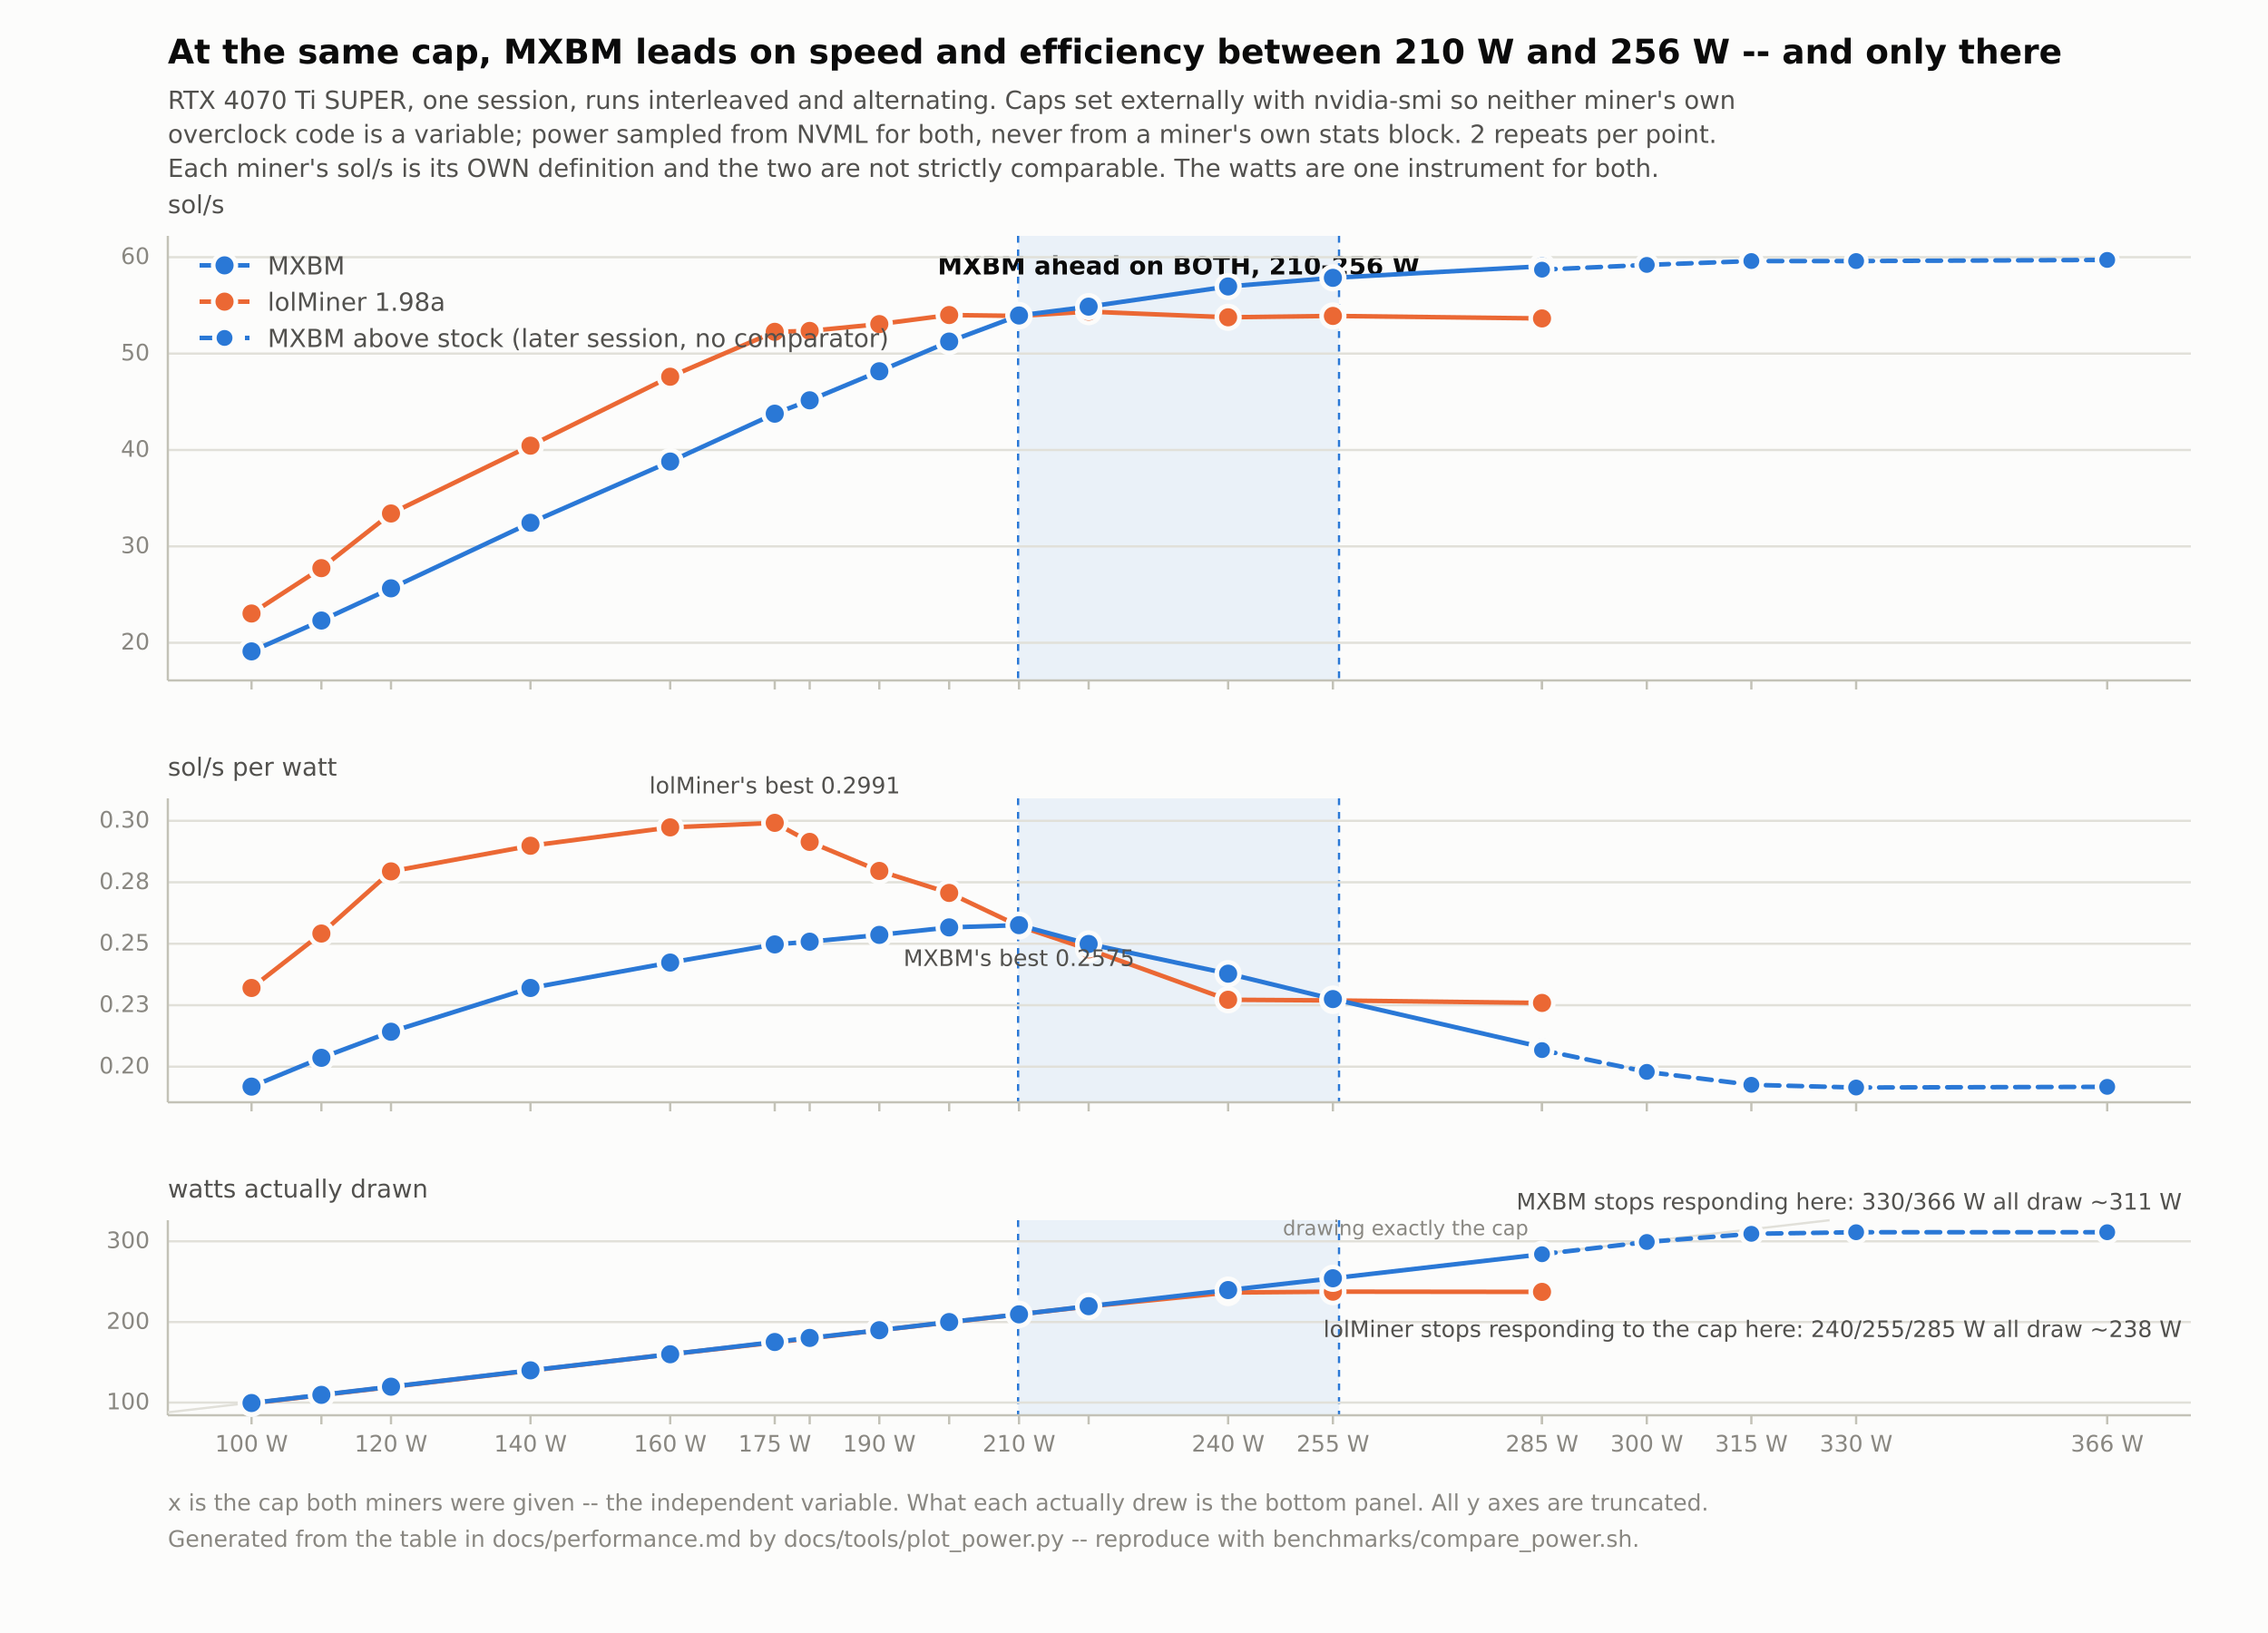
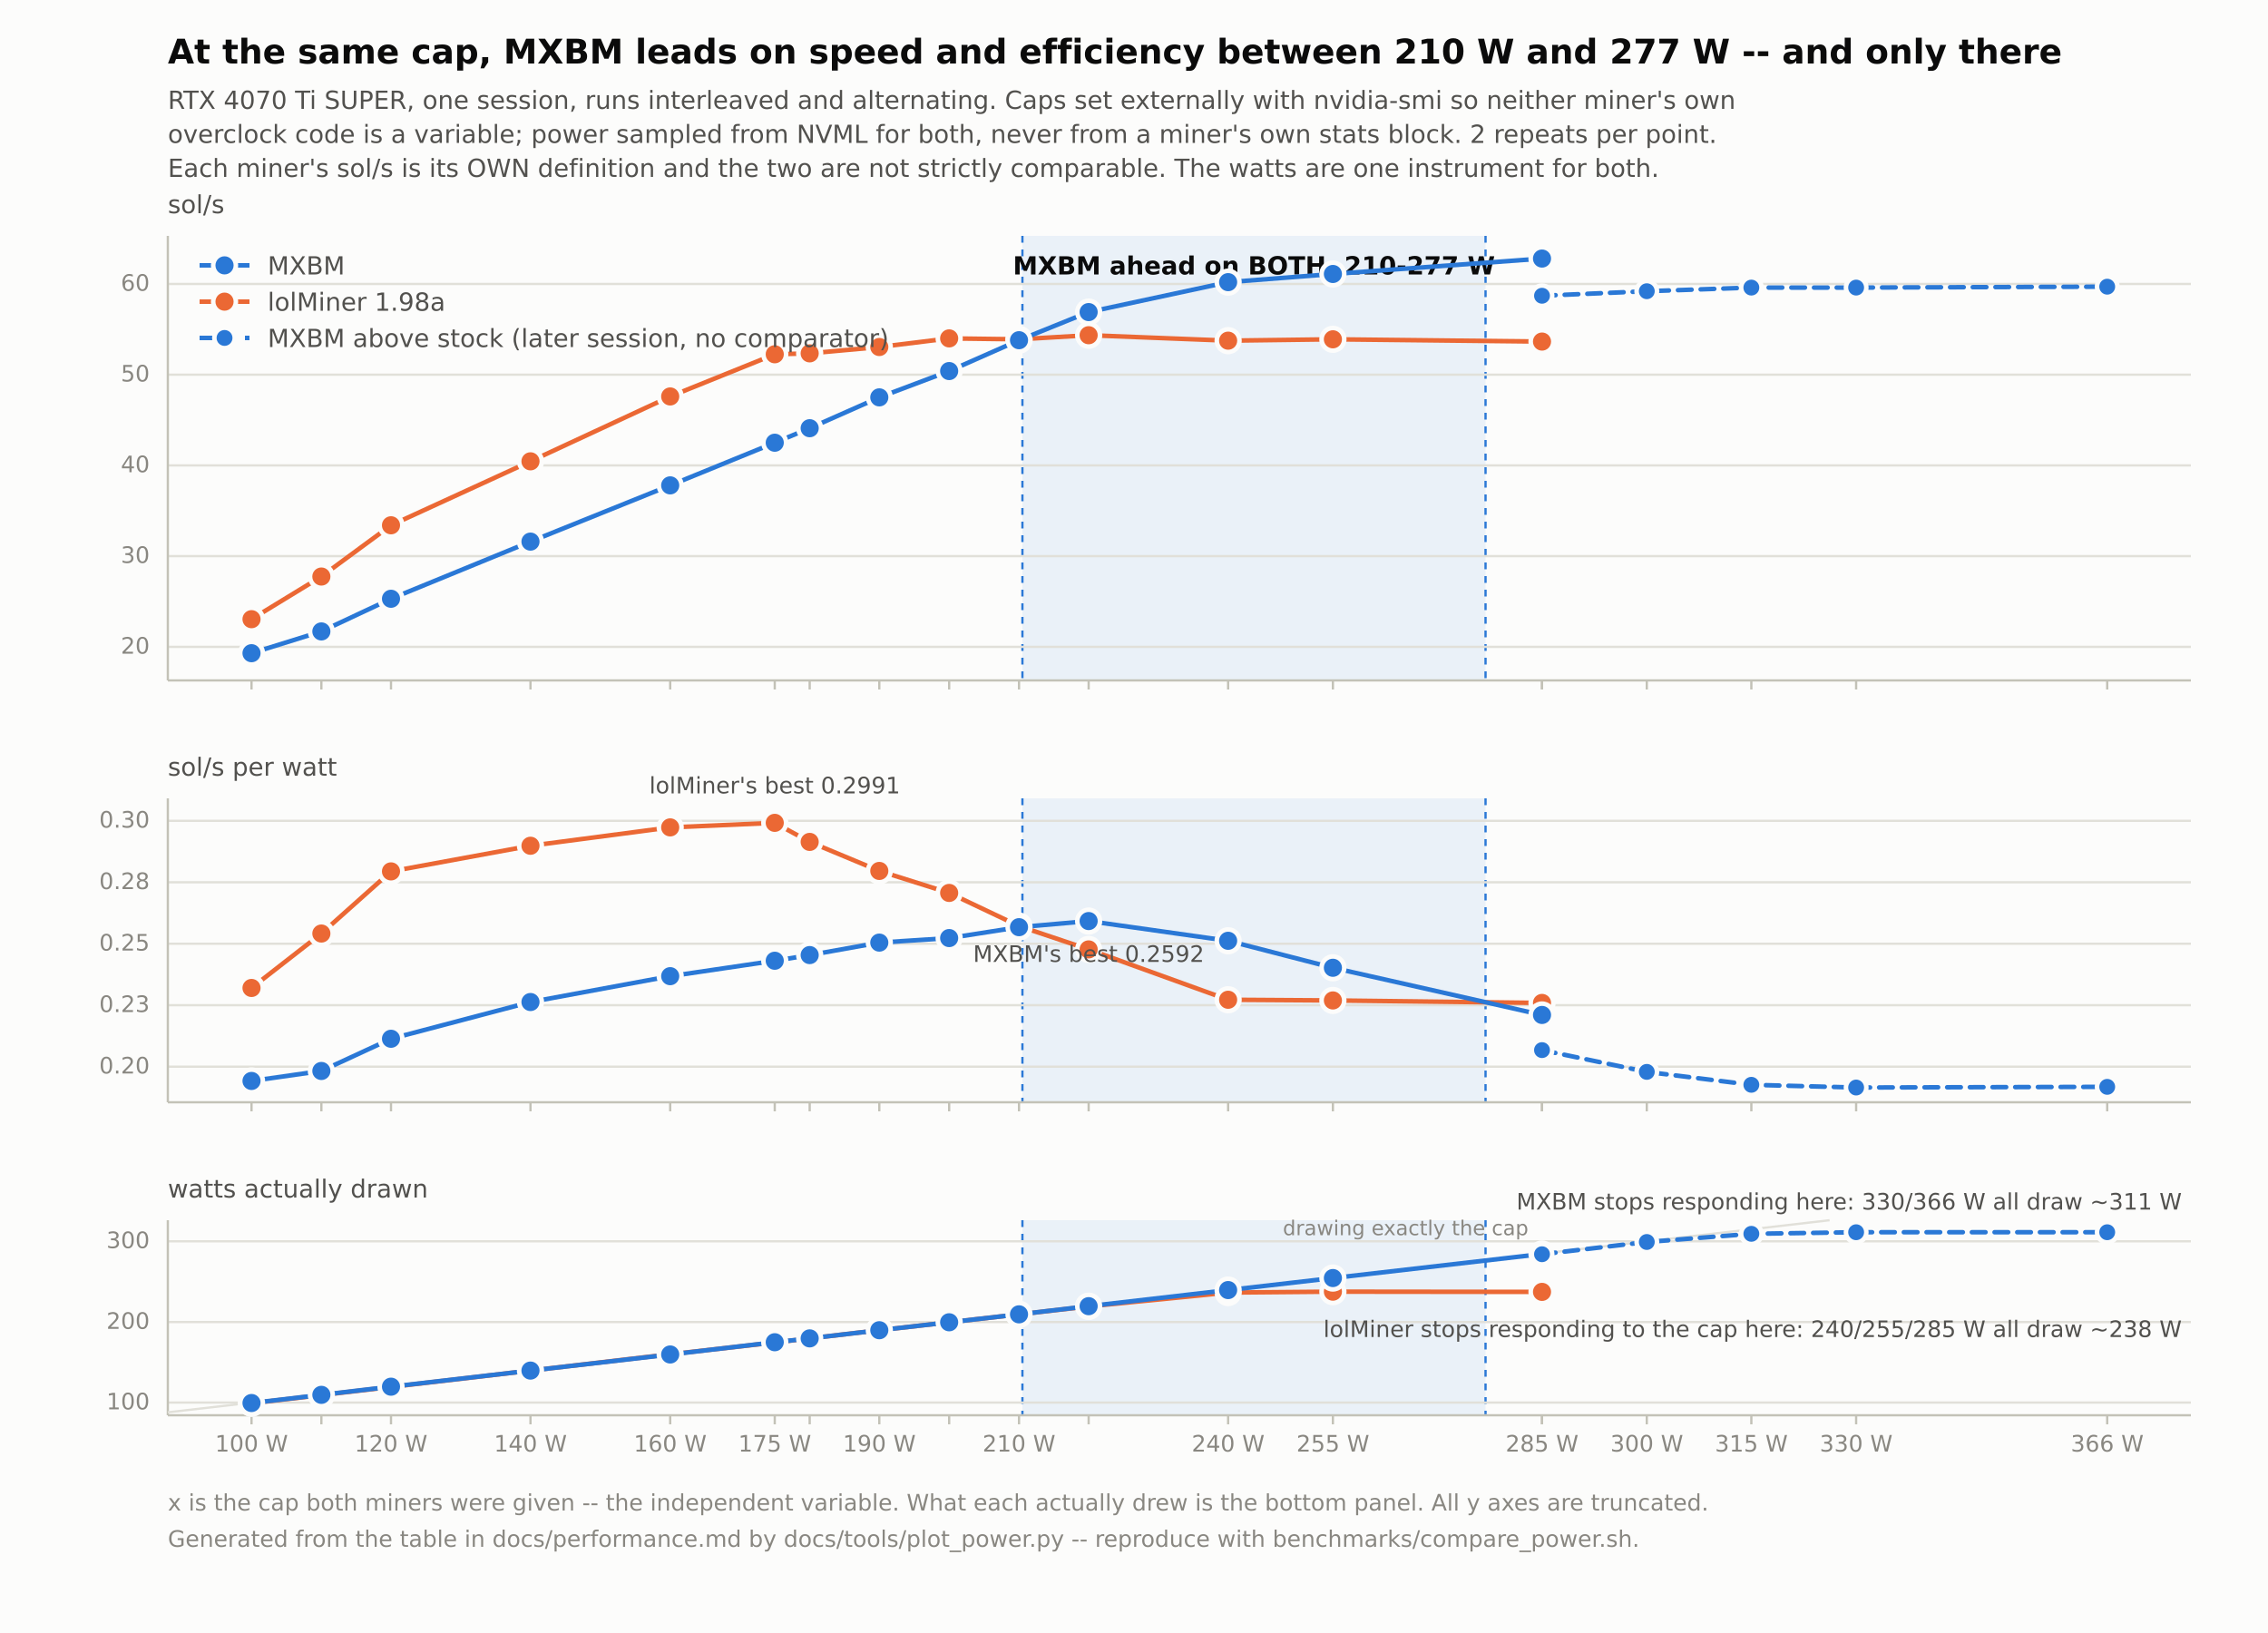
<svg xmlns="http://www.w3.org/2000/svg" width="1000" height="720" viewBox="0 0 1000 720" font-family="DejaVu Sans, Helvetica, Arial, sans-serif">
  <rect width="1000" height="720" fill="#fcfcfb" />
-   <text x="74" y="28" font-size="15" font-weight="bold" fill="#0b0b0b">At the same cap, MXBM leads on speed and efficiency between 210 W and 256 W -- and only there</text>
+   <text x="74" y="28" font-size="15" font-weight="bold" fill="#0b0b0b">At the same cap, MXBM leads on speed and efficiency between 210 W and 277 W -- and only there</text>
  <text x="74" y="48" font-size="11" fill="#52514e">RTX 4070 Ti SUPER, one session, runs interleaved and alternating. Caps set externally with nvidia-smi so neither miner's own</text>
  <text x="74" y="63" font-size="11" fill="#52514e">overclock code is a variable; power sampled from NVML for both, never from a miner's own stats block. 2 repeats per point.</text>
  <text x="74" y="78" font-size="11" fill="#52514e">Each miner's sol/s is its OWN definition and the two are not strictly comparable. The watts are one instrument for both.</text>
-   <rect x="448.9" y="104" width="141.5" height="196" fill="#2a78d6" fill-opacity="0.085" />
-   <rect x="448.9" y="352" width="141.5" height="134" fill="#2a78d6" fill-opacity="0.085" />
-   <rect x="448.9" y="538" width="141.5" height="86" fill="#2a78d6" fill-opacity="0.085" />
-   <line x1="448.9" y1="104" x2="448.9" y2="300" stroke="#2a78d6" stroke-width="1" stroke-dasharray="3 3" />
-   <line x1="448.9" y1="352" x2="448.9" y2="486" stroke="#2a78d6" stroke-width="1" stroke-dasharray="3 3" />
-   <line x1="448.9" y1="538" x2="448.9" y2="624" stroke="#2a78d6" stroke-width="1" stroke-dasharray="3 3" />
-   <line x1="590.4" y1="104" x2="590.4" y2="300" stroke="#2a78d6" stroke-width="1" stroke-dasharray="3 3" />
-   <line x1="590.4" y1="352" x2="590.4" y2="486" stroke="#2a78d6" stroke-width="1" stroke-dasharray="3 3" />
-   <line x1="590.4" y1="538" x2="590.4" y2="624" stroke="#2a78d6" stroke-width="1" stroke-dasharray="3 3" />
-   <text x="519.7" y="121" font-size="11" font-weight="bold" fill="#0b0b0b" text-anchor="middle">MXBM ahead on BOTH, 210-256 W</text>
-   <line x1="74" y1="283.4" x2="966" y2="283.4" stroke="#e1e0d9" stroke-width="1" />
-   <text x="66" y="286.4" font-size="10" fill="#898781" text-anchor="end">20</text>
-   <line x1="74" y1="240.9" x2="966" y2="240.9" stroke="#e1e0d9" stroke-width="1" />
-   <text x="66" y="243.9" font-size="10" fill="#898781" text-anchor="end">30</text>
-   <line x1="74" y1="198.4" x2="966" y2="198.4" stroke="#e1e0d9" stroke-width="1" />
-   <text x="66" y="201.4" font-size="10" fill="#898781" text-anchor="end">40</text>
-   <line x1="74" y1="155.9" x2="966" y2="155.9" stroke="#e1e0d9" stroke-width="1" />
-   <text x="66" y="158.9" font-size="10" fill="#898781" text-anchor="end">50</text>
-   <line x1="74" y1="113.4" x2="966" y2="113.4" stroke="#e1e0d9" stroke-width="1" />
-   <text x="66" y="116.4" font-size="10" fill="#898781" text-anchor="end">60</text>
+   <rect x="450.8" y="104" width="204.2" height="196" fill="#2a78d6" fill-opacity="0.085" />
+   <rect x="450.8" y="352" width="204.2" height="134" fill="#2a78d6" fill-opacity="0.085" />
+   <rect x="450.8" y="538" width="204.2" height="86" fill="#2a78d6" fill-opacity="0.085" />
+   <line x1="450.8" y1="104" x2="450.8" y2="300" stroke="#2a78d6" stroke-width="1" stroke-dasharray="3 3" />
+   <line x1="450.8" y1="352" x2="450.8" y2="486" stroke="#2a78d6" stroke-width="1" stroke-dasharray="3 3" />
+   <line x1="450.8" y1="538" x2="450.8" y2="624" stroke="#2a78d6" stroke-width="1" stroke-dasharray="3 3" />
+   <line x1="655.0" y1="104" x2="655.0" y2="300" stroke="#2a78d6" stroke-width="1" stroke-dasharray="3 3" />
+   <line x1="655.0" y1="352" x2="655.0" y2="486" stroke="#2a78d6" stroke-width="1" stroke-dasharray="3 3" />
+   <line x1="655.0" y1="538" x2="655.0" y2="624" stroke="#2a78d6" stroke-width="1" stroke-dasharray="3 3" />
+   <text x="552.9" y="121" font-size="11" font-weight="bold" fill="#0b0b0b" text-anchor="middle">MXBM ahead on BOTH, 210-277 W</text>
+   <line x1="74" y1="285.2" x2="966" y2="285.2" stroke="#e1e0d9" stroke-width="1" />
+   <text x="66" y="288.2" font-size="10" fill="#898781" text-anchor="end">20</text>
+   <line x1="74" y1="245.2" x2="966" y2="245.2" stroke="#e1e0d9" stroke-width="1" />
+   <text x="66" y="248.2" font-size="10" fill="#898781" text-anchor="end">30</text>
+   <line x1="74" y1="205.2" x2="966" y2="205.2" stroke="#e1e0d9" stroke-width="1" />
+   <text x="66" y="208.2" font-size="10" fill="#898781" text-anchor="end">40</text>
+   <line x1="74" y1="165.2" x2="966" y2="165.2" stroke="#e1e0d9" stroke-width="1" />
+   <text x="66" y="168.2" font-size="10" fill="#898781" text-anchor="end">50</text>
+   <line x1="74" y1="125.2" x2="966" y2="125.2" stroke="#e1e0d9" stroke-width="1" />
+   <text x="66" y="128.2" font-size="10" fill="#898781" text-anchor="end">60</text>
  <line x1="74" y1="104" x2="74" y2="300" stroke="#c3c2b7" stroke-width="1" />
  <line x1="74" y1="300" x2="966" y2="300" stroke="#c3c2b7" stroke-width="1" />
  <line x1="110.9" y1="300" x2="110.9" y2="304" stroke="#c3c2b7" stroke-width="1" />
  <line x1="141.7" y1="300" x2="141.7" y2="304" stroke="#c3c2b7" stroke-width="1" />
  <line x1="172.4" y1="300" x2="172.4" y2="304" stroke="#c3c2b7" stroke-width="1" />
  <line x1="233.9" y1="300" x2="233.9" y2="304" stroke="#c3c2b7" stroke-width="1" />
  <line x1="295.5" y1="300" x2="295.5" y2="304" stroke="#c3c2b7" stroke-width="1" />
  <line x1="341.6" y1="300" x2="341.6" y2="304" stroke="#c3c2b7" stroke-width="1" />
  <line x1="357.0" y1="300" x2="357.0" y2="304" stroke="#c3c2b7" stroke-width="1" />
  <line x1="387.7" y1="300" x2="387.7" y2="304" stroke="#c3c2b7" stroke-width="1" />
  <line x1="418.5" y1="300" x2="418.5" y2="304" stroke="#c3c2b7" stroke-width="1" />
  <line x1="449.3" y1="300" x2="449.3" y2="304" stroke="#c3c2b7" stroke-width="1" />
  <line x1="480.0" y1="300" x2="480.0" y2="304" stroke="#c3c2b7" stroke-width="1" />
  <line x1="541.5" y1="300" x2="541.5" y2="304" stroke="#c3c2b7" stroke-width="1" />
  <line x1="587.7" y1="300" x2="587.7" y2="304" stroke="#c3c2b7" stroke-width="1" />
  <line x1="679.9" y1="300" x2="679.9" y2="304" stroke="#c3c2b7" stroke-width="1" />
  <line x1="679.9" y1="300" x2="679.9" y2="304" stroke="#c3c2b7" stroke-width="1" />
  <line x1="726.1" y1="300" x2="726.1" y2="304" stroke="#c3c2b7" stroke-width="1" />
  <line x1="772.2" y1="300" x2="772.2" y2="304" stroke="#c3c2b7" stroke-width="1" />
  <line x1="818.4" y1="300" x2="818.4" y2="304" stroke="#c3c2b7" stroke-width="1" />
  <line x1="929.1" y1="300" x2="929.1" y2="304" stroke="#c3c2b7" stroke-width="1" />
  <text x="74" y="94" font-size="11" fill="#52514e">sol/s</text>
-   <polyline points="110.9,270.5 141.7,250.5 172.4,226.4 233.9,196.5 295.5,166.1 341.6,146.3 357.0,145.9 387.7,142.9 418.5,138.9 449.3,139.3 480.0,137.4 541.5,139.9 587.7,139.3 679.9,140.4" fill="none" stroke="#eb6834" stroke-width="2" stroke-linejoin="round" stroke-linecap="round" />
-   <circle cx="110.9" cy="270.5" r="6" fill="#fcfcfb" />
-   <circle cx="110.9" cy="270.5" r="4" fill="#eb6834" />
-   <circle cx="141.7" cy="250.5" r="6" fill="#fcfcfb" />
-   <circle cx="141.7" cy="250.5" r="4" fill="#eb6834" />
-   <circle cx="172.4" cy="226.4" r="6" fill="#fcfcfb" />
-   <circle cx="172.4" cy="226.4" r="4" fill="#eb6834" />
-   <circle cx="233.9" cy="196.5" r="6" fill="#fcfcfb" />
-   <circle cx="233.9" cy="196.5" r="4" fill="#eb6834" />
-   <circle cx="295.5" cy="166.1" r="6" fill="#fcfcfb" />
-   <circle cx="295.5" cy="166.1" r="4" fill="#eb6834" />
-   <circle cx="341.6" cy="146.3" r="6" fill="#fcfcfb" />
-   <circle cx="341.6" cy="146.3" r="4" fill="#eb6834" />
-   <circle cx="357.0" cy="145.9" r="6" fill="#fcfcfb" />
-   <circle cx="357.0" cy="145.9" r="4" fill="#eb6834" />
-   <circle cx="387.7" cy="142.9" r="6" fill="#fcfcfb" />
-   <circle cx="387.7" cy="142.9" r="4" fill="#eb6834" />
-   <circle cx="418.5" cy="138.9" r="6" fill="#fcfcfb" />
-   <circle cx="418.5" cy="138.9" r="4" fill="#eb6834" />
-   <circle cx="449.3" cy="139.3" r="6" fill="#fcfcfb" />
-   <circle cx="449.3" cy="139.3" r="4" fill="#eb6834" />
-   <circle cx="480.0" cy="137.4" r="6" fill="#fcfcfb" />
-   <circle cx="480.0" cy="137.4" r="4" fill="#eb6834" />
-   <circle cx="541.5" cy="139.9" r="6" fill="#fcfcfb" />
-   <circle cx="541.5" cy="139.9" r="4" fill="#eb6834" />
-   <circle cx="587.7" cy="139.3" r="6" fill="#fcfcfb" />
-   <circle cx="587.7" cy="139.3" r="4" fill="#eb6834" />
-   <circle cx="679.9" cy="140.4" r="6" fill="#fcfcfb" />
-   <circle cx="679.9" cy="140.4" r="4" fill="#eb6834" />
-   <polyline points="110.9,287.2 141.7,273.6 172.4,259.4 233.9,230.5 295.5,203.5 341.6,182.4 357.0,176.5 387.7,163.7 418.5,150.6 449.3,139.1 480.0,135.2 541.5,126.3 587.7,122.5 679.9,117.4" fill="none" stroke="#2a78d6" stroke-width="2" stroke-linejoin="round" stroke-linecap="round" />
-   <circle cx="110.9" cy="287.2" r="6" fill="#fcfcfb" />
-   <circle cx="110.9" cy="287.2" r="4" fill="#2a78d6" />
-   <circle cx="141.7" cy="273.6" r="6" fill="#fcfcfb" />
-   <circle cx="141.7" cy="273.6" r="4" fill="#2a78d6" />
-   <circle cx="172.4" cy="259.4" r="6" fill="#fcfcfb" />
-   <circle cx="172.4" cy="259.4" r="4" fill="#2a78d6" />
-   <circle cx="233.9" cy="230.5" r="6" fill="#fcfcfb" />
-   <circle cx="233.9" cy="230.5" r="4" fill="#2a78d6" />
-   <circle cx="295.5" cy="203.5" r="6" fill="#fcfcfb" />
-   <circle cx="295.5" cy="203.5" r="4" fill="#2a78d6" />
-   <circle cx="341.6" cy="182.4" r="6" fill="#fcfcfb" />
-   <circle cx="341.6" cy="182.4" r="4" fill="#2a78d6" />
-   <circle cx="357.0" cy="176.5" r="6" fill="#fcfcfb" />
-   <circle cx="357.0" cy="176.5" r="4" fill="#2a78d6" />
-   <circle cx="387.7" cy="163.7" r="6" fill="#fcfcfb" />
-   <circle cx="387.7" cy="163.7" r="4" fill="#2a78d6" />
-   <circle cx="418.5" cy="150.6" r="6" fill="#fcfcfb" />
-   <circle cx="418.5" cy="150.6" r="4" fill="#2a78d6" />
-   <circle cx="449.3" cy="139.1" r="6" fill="#fcfcfb" />
-   <circle cx="449.3" cy="139.1" r="4" fill="#2a78d6" />
-   <circle cx="480.0" cy="135.2" r="6" fill="#fcfcfb" />
-   <circle cx="480.0" cy="135.2" r="4" fill="#2a78d6" />
-   <circle cx="541.5" cy="126.3" r="6" fill="#fcfcfb" />
-   <circle cx="541.5" cy="126.3" r="4" fill="#2a78d6" />
-   <circle cx="587.7" cy="122.5" r="6" fill="#fcfcfb" />
-   <circle cx="587.7" cy="122.5" r="4" fill="#2a78d6" />
-   <circle cx="679.9" cy="117.4" r="6" fill="#fcfcfb" />
-   <circle cx="679.9" cy="117.4" r="4" fill="#2a78d6" />
-   <polyline points="679.9,118.9 726.1,116.8 772.2,115.1 818.4,115.1 929.1,114.6" fill="none" stroke="#2a78d6" stroke-width="2" stroke-linejoin="round" stroke-linecap="round" stroke-dasharray="6 4" />
-   <circle cx="679.9" cy="118.9" r="5.5" fill="#fcfcfb" />
-   <circle cx="679.9" cy="118.9" r="3.5" fill="#2a78d6" />
-   <circle cx="726.1" cy="116.8" r="5.5" fill="#fcfcfb" />
-   <circle cx="726.1" cy="116.8" r="3.5" fill="#2a78d6" />
-   <circle cx="772.2" cy="115.1" r="5.5" fill="#fcfcfb" />
-   <circle cx="772.2" cy="115.1" r="3.5" fill="#2a78d6" />
-   <circle cx="818.4" cy="115.1" r="5.5" fill="#fcfcfb" />
-   <circle cx="818.4" cy="115.1" r="3.5" fill="#2a78d6" />
-   <circle cx="929.1" cy="114.6" r="5.5" fill="#fcfcfb" />
-   <circle cx="929.1" cy="114.6" r="3.5" fill="#2a78d6" />
+   <polyline points="110.9,273 141.7,254.2 172.4,231.6 233.9,203.4 295.5,174.8 341.6,156.2 357.0,155.8 387.7,153 418.5,149.2 449.3,149.6 480.0,147.8 541.5,150.2 587.7,149.6 679.9,150.6" fill="none" stroke="#eb6834" stroke-width="2" stroke-linejoin="round" stroke-linecap="round" />
+   <circle cx="110.9" cy="273" r="6" fill="#fcfcfb" />
+   <circle cx="110.9" cy="273" r="4" fill="#eb6834" />
+   <circle cx="141.7" cy="254.2" r="6" fill="#fcfcfb" />
+   <circle cx="141.7" cy="254.2" r="4" fill="#eb6834" />
+   <circle cx="172.4" cy="231.6" r="6" fill="#fcfcfb" />
+   <circle cx="172.4" cy="231.6" r="4" fill="#eb6834" />
+   <circle cx="233.9" cy="203.4" r="6" fill="#fcfcfb" />
+   <circle cx="233.9" cy="203.4" r="4" fill="#eb6834" />
+   <circle cx="295.5" cy="174.8" r="6" fill="#fcfcfb" />
+   <circle cx="295.5" cy="174.8" r="4" fill="#eb6834" />
+   <circle cx="341.6" cy="156.2" r="6" fill="#fcfcfb" />
+   <circle cx="341.6" cy="156.2" r="4" fill="#eb6834" />
+   <circle cx="357.0" cy="155.8" r="6" fill="#fcfcfb" />
+   <circle cx="357.0" cy="155.8" r="4" fill="#eb6834" />
+   <circle cx="387.7" cy="153" r="6" fill="#fcfcfb" />
+   <circle cx="387.7" cy="153" r="4" fill="#eb6834" />
+   <circle cx="418.5" cy="149.2" r="6" fill="#fcfcfb" />
+   <circle cx="418.5" cy="149.2" r="4" fill="#eb6834" />
+   <circle cx="449.3" cy="149.6" r="6" fill="#fcfcfb" />
+   <circle cx="449.3" cy="149.6" r="4" fill="#eb6834" />
+   <circle cx="480.0" cy="147.8" r="6" fill="#fcfcfb" />
+   <circle cx="480.0" cy="147.8" r="4" fill="#eb6834" />
+   <circle cx="541.5" cy="150.2" r="6" fill="#fcfcfb" />
+   <circle cx="541.5" cy="150.2" r="4" fill="#eb6834" />
+   <circle cx="587.7" cy="149.6" r="6" fill="#fcfcfb" />
+   <circle cx="587.7" cy="149.6" r="4" fill="#eb6834" />
+   <circle cx="679.9" cy="150.6" r="6" fill="#fcfcfb" />
+   <circle cx="679.9" cy="150.6" r="4" fill="#eb6834" />
+   <polyline points="110.9,288 141.7,278.4 172.4,264 233.9,238.8 295.5,214 341.6,195.2 357.0,188.8 387.7,175.2 418.5,163.6 449.3,150 480.0,137.6 541.5,124.4 587.7,120.8 679.9,114" fill="none" stroke="#2a78d6" stroke-width="2" stroke-linejoin="round" stroke-linecap="round" />
+   <circle cx="110.9" cy="288" r="6" fill="#fcfcfb" />
+   <circle cx="110.9" cy="288" r="4" fill="#2a78d6" />
+   <circle cx="141.7" cy="278.4" r="6" fill="#fcfcfb" />
+   <circle cx="141.7" cy="278.4" r="4" fill="#2a78d6" />
+   <circle cx="172.4" cy="264" r="6" fill="#fcfcfb" />
+   <circle cx="172.4" cy="264" r="4" fill="#2a78d6" />
+   <circle cx="233.9" cy="238.8" r="6" fill="#fcfcfb" />
+   <circle cx="233.9" cy="238.8" r="4" fill="#2a78d6" />
+   <circle cx="295.5" cy="214" r="6" fill="#fcfcfb" />
+   <circle cx="295.5" cy="214" r="4" fill="#2a78d6" />
+   <circle cx="341.6" cy="195.2" r="6" fill="#fcfcfb" />
+   <circle cx="341.6" cy="195.2" r="4" fill="#2a78d6" />
+   <circle cx="357.0" cy="188.8" r="6" fill="#fcfcfb" />
+   <circle cx="357.0" cy="188.8" r="4" fill="#2a78d6" />
+   <circle cx="387.7" cy="175.2" r="6" fill="#fcfcfb" />
+   <circle cx="387.7" cy="175.2" r="4" fill="#2a78d6" />
+   <circle cx="418.5" cy="163.6" r="6" fill="#fcfcfb" />
+   <circle cx="418.5" cy="163.6" r="4" fill="#2a78d6" />
+   <circle cx="449.3" cy="150" r="6" fill="#fcfcfb" />
+   <circle cx="449.3" cy="150" r="4" fill="#2a78d6" />
+   <circle cx="480.0" cy="137.6" r="6" fill="#fcfcfb" />
+   <circle cx="480.0" cy="137.6" r="4" fill="#2a78d6" />
+   <circle cx="541.5" cy="124.4" r="6" fill="#fcfcfb" />
+   <circle cx="541.5" cy="124.4" r="4" fill="#2a78d6" />
+   <circle cx="587.7" cy="120.8" r="6" fill="#fcfcfb" />
+   <circle cx="587.7" cy="120.8" r="4" fill="#2a78d6" />
+   <circle cx="679.9" cy="114" r="6" fill="#fcfcfb" />
+   <circle cx="679.9" cy="114" r="4" fill="#2a78d6" />
+   <polyline points="679.9,130.4 726.1,128.4 772.2,126.8 818.4,126.8 929.1,126.4" fill="none" stroke="#2a78d6" stroke-width="2" stroke-linejoin="round" stroke-linecap="round" stroke-dasharray="6 4" />
+   <circle cx="679.9" cy="130.4" r="5.5" fill="#fcfcfb" />
+   <circle cx="679.9" cy="130.4" r="3.5" fill="#2a78d6" />
+   <circle cx="726.1" cy="128.4" r="5.5" fill="#fcfcfb" />
+   <circle cx="726.1" cy="128.4" r="3.5" fill="#2a78d6" />
+   <circle cx="772.2" cy="126.8" r="5.5" fill="#fcfcfb" />
+   <circle cx="772.2" cy="126.8" r="3.5" fill="#2a78d6" />
+   <circle cx="818.4" cy="126.8" r="5.5" fill="#fcfcfb" />
+   <circle cx="818.4" cy="126.8" r="3.5" fill="#2a78d6" />
+   <circle cx="929.1" cy="126.4" r="5.5" fill="#fcfcfb" />
+   <circle cx="929.1" cy="126.4" r="3.5" fill="#2a78d6" />
  <line x1="74" y1="470.3" x2="966" y2="470.3" stroke="#e1e0d9" stroke-width="1" />
  <text x="66" y="473.3" font-size="10" fill="#898781" text-anchor="end">0.20</text>
  <line x1="74" y1="443.2" x2="966" y2="443.2" stroke="#e1e0d9" stroke-width="1" />
  <text x="66" y="446.2" font-size="10" fill="#898781" text-anchor="end">0.23</text>
  <line x1="74" y1="416.1" x2="966" y2="416.1" stroke="#e1e0d9" stroke-width="1" />
  <text x="66" y="419.1" font-size="10" fill="#898781" text-anchor="end">0.25</text>
  <line x1="74" y1="389.0" x2="966" y2="389.0" stroke="#e1e0d9" stroke-width="1" />
  <text x="66" y="392.0" font-size="10" fill="#898781" text-anchor="end">0.28</text>
  <line x1="74" y1="361.9" x2="966" y2="361.9" stroke="#e1e0d9" stroke-width="1" />
  <text x="66" y="364.9" font-size="10" fill="#898781" text-anchor="end">0.30</text>
  <line x1="74" y1="352" x2="74" y2="486" stroke="#c3c2b7" stroke-width="1" />
  <line x1="74" y1="486" x2="966" y2="486" stroke="#c3c2b7" stroke-width="1" />
  <line x1="110.9" y1="486" x2="110.9" y2="490" stroke="#c3c2b7" stroke-width="1" />
  <line x1="141.7" y1="486" x2="141.7" y2="490" stroke="#c3c2b7" stroke-width="1" />
  <line x1="172.4" y1="486" x2="172.4" y2="490" stroke="#c3c2b7" stroke-width="1" />
  <line x1="233.9" y1="486" x2="233.9" y2="490" stroke="#c3c2b7" stroke-width="1" />
  <line x1="295.5" y1="486" x2="295.5" y2="490" stroke="#c3c2b7" stroke-width="1" />
  <line x1="341.6" y1="486" x2="341.6" y2="490" stroke="#c3c2b7" stroke-width="1" />
  <line x1="357.0" y1="486" x2="357.0" y2="490" stroke="#c3c2b7" stroke-width="1" />
  <line x1="387.7" y1="486" x2="387.7" y2="490" stroke="#c3c2b7" stroke-width="1" />
  <line x1="418.5" y1="486" x2="418.5" y2="490" stroke="#c3c2b7" stroke-width="1" />
  <line x1="449.3" y1="486" x2="449.3" y2="490" stroke="#c3c2b7" stroke-width="1" />
  <line x1="480.0" y1="486" x2="480.0" y2="490" stroke="#c3c2b7" stroke-width="1" />
  <line x1="541.5" y1="486" x2="541.5" y2="490" stroke="#c3c2b7" stroke-width="1" />
  <line x1="587.7" y1="486" x2="587.7" y2="490" stroke="#c3c2b7" stroke-width="1" />
  <line x1="679.9" y1="486" x2="679.9" y2="490" stroke="#c3c2b7" stroke-width="1" />
  <line x1="679.9" y1="486" x2="679.9" y2="490" stroke="#c3c2b7" stroke-width="1" />
  <line x1="726.1" y1="486" x2="726.1" y2="490" stroke="#c3c2b7" stroke-width="1" />
  <line x1="772.2" y1="486" x2="772.2" y2="490" stroke="#c3c2b7" stroke-width="1" />
  <line x1="818.4" y1="486" x2="818.4" y2="490" stroke="#c3c2b7" stroke-width="1" />
  <line x1="929.1" y1="486" x2="929.1" y2="490" stroke="#c3c2b7" stroke-width="1" />
  <text x="74" y="342" font-size="11" fill="#52514e">sol/s per watt</text>
  <polyline points="110.9,435.6 141.7,411.6 172.4,384.2 233.9,372.9 295.5,364.8 341.6,362.8 357.0,371.2 387.7,384.0 418.5,393.7 449.3,408.3 480.0,418.6 541.5,440.8 587.7,441.1 679.9,442.2" fill="none" stroke="#eb6834" stroke-width="2" stroke-linejoin="round" stroke-linecap="round" />
  <circle cx="110.9" cy="435.6" r="6" fill="#fcfcfb" />
  <circle cx="110.9" cy="435.6" r="4" fill="#eb6834" />
  <circle cx="141.7" cy="411.6" r="6" fill="#fcfcfb" />
  <circle cx="141.7" cy="411.6" r="4" fill="#eb6834" />
  <circle cx="172.4" cy="384.2" r="6" fill="#fcfcfb" />
  <circle cx="172.4" cy="384.2" r="4" fill="#eb6834" />
  <circle cx="233.9" cy="372.9" r="6" fill="#fcfcfb" />
  <circle cx="233.9" cy="372.9" r="4" fill="#eb6834" />
  <circle cx="295.5" cy="364.8" r="6" fill="#fcfcfb" />
  <circle cx="295.5" cy="364.8" r="4" fill="#eb6834" />
  <circle cx="341.6" cy="362.8" r="6" fill="#fcfcfb" />
  <circle cx="341.6" cy="362.8" r="4" fill="#eb6834" />
  <circle cx="357.0" cy="371.2" r="6" fill="#fcfcfb" />
  <circle cx="357.0" cy="371.2" r="4" fill="#eb6834" />
  <circle cx="387.7" cy="384.0" r="6" fill="#fcfcfb" />
  <circle cx="387.7" cy="384.0" r="4" fill="#eb6834" />
  <circle cx="418.5" cy="393.7" r="6" fill="#fcfcfb" />
  <circle cx="418.5" cy="393.7" r="4" fill="#eb6834" />
  <circle cx="449.3" cy="408.3" r="6" fill="#fcfcfb" />
  <circle cx="449.3" cy="408.3" r="4" fill="#eb6834" />
  <circle cx="480.0" cy="418.6" r="6" fill="#fcfcfb" />
  <circle cx="480.0" cy="418.6" r="4" fill="#eb6834" />
  <circle cx="541.5" cy="440.8" r="6" fill="#fcfcfb" />
  <circle cx="541.5" cy="440.8" r="4" fill="#eb6834" />
  <circle cx="587.7" cy="441.1" r="6" fill="#fcfcfb" />
  <circle cx="587.7" cy="441.1" r="4" fill="#eb6834" />
  <circle cx="679.9" cy="442.2" r="6" fill="#fcfcfb" />
  <circle cx="679.9" cy="442.2" r="4" fill="#eb6834" />
-   <polyline points="110.9,479.1 141.7,466.4 172.4,454.9 233.9,435.6 295.5,424.4 341.6,416.4 357.0,415.2 387.7,412.2 418.5,408.9 449.3,407.9 480.0,416.2 541.5,429.3 587.7,440.5 679.9,461.7" fill="none" stroke="#2a78d6" stroke-width="2" stroke-linejoin="round" stroke-linecap="round" />
-   <circle cx="110.9" cy="479.1" r="6" fill="#fcfcfb" />
-   <circle cx="110.9" cy="479.1" r="4" fill="#2a78d6" />
-   <circle cx="141.7" cy="466.4" r="6" fill="#fcfcfb" />
-   <circle cx="141.7" cy="466.4" r="4" fill="#2a78d6" />
-   <circle cx="172.4" cy="454.9" r="6" fill="#fcfcfb" />
-   <circle cx="172.4" cy="454.9" r="4" fill="#2a78d6" />
-   <circle cx="233.9" cy="435.6" r="6" fill="#fcfcfb" />
-   <circle cx="233.9" cy="435.6" r="4" fill="#2a78d6" />
-   <circle cx="295.5" cy="424.4" r="6" fill="#fcfcfb" />
-   <circle cx="295.5" cy="424.4" r="4" fill="#2a78d6" />
-   <circle cx="341.6" cy="416.4" r="6" fill="#fcfcfb" />
-   <circle cx="341.6" cy="416.4" r="4" fill="#2a78d6" />
-   <circle cx="357.0" cy="415.2" r="6" fill="#fcfcfb" />
-   <circle cx="357.0" cy="415.2" r="4" fill="#2a78d6" />
-   <circle cx="387.7" cy="412.2" r="6" fill="#fcfcfb" />
-   <circle cx="387.7" cy="412.2" r="4" fill="#2a78d6" />
-   <circle cx="418.5" cy="408.9" r="6" fill="#fcfcfb" />
-   <circle cx="418.5" cy="408.9" r="4" fill="#2a78d6" />
-   <circle cx="449.3" cy="407.9" r="6" fill="#fcfcfb" />
-   <circle cx="449.3" cy="407.9" r="4" fill="#2a78d6" />
-   <circle cx="480.0" cy="416.2" r="6" fill="#fcfcfb" />
-   <circle cx="480.0" cy="416.2" r="4" fill="#2a78d6" />
-   <circle cx="541.5" cy="429.3" r="6" fill="#fcfcfb" />
-   <circle cx="541.5" cy="429.3" r="4" fill="#2a78d6" />
-   <circle cx="587.7" cy="440.5" r="6" fill="#fcfcfb" />
-   <circle cx="587.7" cy="440.5" r="4" fill="#2a78d6" />
-   <circle cx="679.9" cy="461.7" r="6" fill="#fcfcfb" />
-   <circle cx="679.9" cy="461.7" r="4" fill="#2a78d6" />
+   <polyline points="110.9,476.6 141.7,472.2 172.4,458.0 233.9,441.8 295.5,430.4 341.6,423.6 357.0,421.1 387.7,415.6 418.5,413.6 449.3,408.8 480.0,406.1 541.5,414.8 587.7,426.7 679.9,447.5" fill="none" stroke="#2a78d6" stroke-width="2" stroke-linejoin="round" stroke-linecap="round" />
+   <circle cx="110.9" cy="476.6" r="6" fill="#fcfcfb" />
+   <circle cx="110.9" cy="476.6" r="4" fill="#2a78d6" />
+   <circle cx="141.7" cy="472.2" r="6" fill="#fcfcfb" />
+   <circle cx="141.7" cy="472.2" r="4" fill="#2a78d6" />
+   <circle cx="172.4" cy="458.0" r="6" fill="#fcfcfb" />
+   <circle cx="172.4" cy="458.0" r="4" fill="#2a78d6" />
+   <circle cx="233.9" cy="441.8" r="6" fill="#fcfcfb" />
+   <circle cx="233.9" cy="441.8" r="4" fill="#2a78d6" />
+   <circle cx="295.5" cy="430.4" r="6" fill="#fcfcfb" />
+   <circle cx="295.5" cy="430.4" r="4" fill="#2a78d6" />
+   <circle cx="341.6" cy="423.6" r="6" fill="#fcfcfb" />
+   <circle cx="341.6" cy="423.6" r="4" fill="#2a78d6" />
+   <circle cx="357.0" cy="421.1" r="6" fill="#fcfcfb" />
+   <circle cx="357.0" cy="421.1" r="4" fill="#2a78d6" />
+   <circle cx="387.7" cy="415.6" r="6" fill="#fcfcfb" />
+   <circle cx="387.7" cy="415.6" r="4" fill="#2a78d6" />
+   <circle cx="418.5" cy="413.6" r="6" fill="#fcfcfb" />
+   <circle cx="418.5" cy="413.6" r="4" fill="#2a78d6" />
+   <circle cx="449.3" cy="408.8" r="6" fill="#fcfcfb" />
+   <circle cx="449.3" cy="408.8" r="4" fill="#2a78d6" />
+   <circle cx="480.0" cy="406.1" r="6" fill="#fcfcfb" />
+   <circle cx="480.0" cy="406.1" r="4" fill="#2a78d6" />
+   <circle cx="541.5" cy="414.8" r="6" fill="#fcfcfb" />
+   <circle cx="541.5" cy="414.8" r="4" fill="#2a78d6" />
+   <circle cx="587.7" cy="426.7" r="6" fill="#fcfcfb" />
+   <circle cx="587.7" cy="426.7" r="4" fill="#2a78d6" />
+   <circle cx="679.9" cy="447.5" r="6" fill="#fcfcfb" />
+   <circle cx="679.9" cy="447.5" r="4" fill="#2a78d6" />
  <polyline points="679.9,463.0 726.1,472.6 772.2,478.3 818.4,479.5 929.1,479.2" fill="none" stroke="#2a78d6" stroke-width="2" stroke-linejoin="round" stroke-linecap="round" stroke-dasharray="6 4" />
  <circle cx="679.9" cy="463.0" r="5.5" fill="#fcfcfb" />
  <circle cx="679.9" cy="463.0" r="3.5" fill="#2a78d6" />
  <circle cx="726.1" cy="472.6" r="5.5" fill="#fcfcfb" />
  <circle cx="726.1" cy="472.6" r="3.5" fill="#2a78d6" />
  <circle cx="772.2" cy="478.3" r="5.5" fill="#fcfcfb" />
  <circle cx="772.2" cy="478.3" r="3.5" fill="#2a78d6" />
  <circle cx="818.4" cy="479.5" r="5.5" fill="#fcfcfb" />
  <circle cx="818.4" cy="479.5" r="3.5" fill="#2a78d6" />
  <circle cx="929.1" cy="479.2" r="5.5" fill="#fcfcfb" />
  <circle cx="929.1" cy="479.2" r="3.5" fill="#2a78d6" />
  <line x1="74" y1="618.4" x2="966" y2="618.4" stroke="#e1e0d9" stroke-width="1" />
  <text x="66" y="621.4" font-size="10" fill="#898781" text-anchor="end">100</text>
  <line x1="74" y1="582.9" x2="966" y2="582.9" stroke="#e1e0d9" stroke-width="1" />
  <text x="66" y="585.9" font-size="10" fill="#898781" text-anchor="end">200</text>
  <line x1="74" y1="547.3" x2="966" y2="547.3" stroke="#e1e0d9" stroke-width="1" />
  <text x="66" y="550.3" font-size="10" fill="#898781" text-anchor="end">300</text>
  <line x1="74" y1="538" x2="74" y2="624" stroke="#c3c2b7" stroke-width="1" />
  <line x1="74" y1="624" x2="966" y2="624" stroke="#c3c2b7" stroke-width="1" />
  <line x1="110.9" y1="624" x2="110.9" y2="628" stroke="#c3c2b7" stroke-width="1" />
  <text x="110.9" y="640" font-size="10" fill="#898781" text-anchor="middle">100 W</text>
  <line x1="141.7" y1="624" x2="141.7" y2="628" stroke="#c3c2b7" stroke-width="1" />
  <line x1="172.4" y1="624" x2="172.4" y2="628" stroke="#c3c2b7" stroke-width="1" />
  <text x="172.4" y="640" font-size="10" fill="#898781" text-anchor="middle">120 W</text>
  <line x1="233.9" y1="624" x2="233.9" y2="628" stroke="#c3c2b7" stroke-width="1" />
  <text x="233.9" y="640" font-size="10" fill="#898781" text-anchor="middle">140 W</text>
  <line x1="295.5" y1="624" x2="295.5" y2="628" stroke="#c3c2b7" stroke-width="1" />
  <text x="295.5" y="640" font-size="10" fill="#898781" text-anchor="middle">160 W</text>
  <line x1="341.6" y1="624" x2="341.6" y2="628" stroke="#c3c2b7" stroke-width="1" />
  <text x="341.6" y="640" font-size="10" fill="#898781" text-anchor="middle">175 W</text>
  <line x1="357.0" y1="624" x2="357.0" y2="628" stroke="#c3c2b7" stroke-width="1" />
  <line x1="387.7" y1="624" x2="387.7" y2="628" stroke="#c3c2b7" stroke-width="1" />
  <text x="387.7" y="640" font-size="10" fill="#898781" text-anchor="middle">190 W</text>
  <line x1="418.5" y1="624" x2="418.5" y2="628" stroke="#c3c2b7" stroke-width="1" />
  <line x1="449.3" y1="624" x2="449.3" y2="628" stroke="#c3c2b7" stroke-width="1" />
  <text x="449.3" y="640" font-size="10" fill="#898781" text-anchor="middle">210 W</text>
  <line x1="480.0" y1="624" x2="480.0" y2="628" stroke="#c3c2b7" stroke-width="1" />
  <line x1="541.5" y1="624" x2="541.5" y2="628" stroke="#c3c2b7" stroke-width="1" />
  <text x="541.5" y="640" font-size="10" fill="#898781" text-anchor="middle">240 W</text>
  <line x1="587.7" y1="624" x2="587.7" y2="628" stroke="#c3c2b7" stroke-width="1" />
  <text x="587.7" y="640" font-size="10" fill="#898781" text-anchor="middle">255 W</text>
  <line x1="679.9" y1="624" x2="679.9" y2="628" stroke="#c3c2b7" stroke-width="1" />
  <text x="679.9" y="640" font-size="10" fill="#898781" text-anchor="middle">285 W</text>
  <line x1="679.9" y1="624" x2="679.9" y2="628" stroke="#c3c2b7" stroke-width="1" />
  <line x1="726.1" y1="624" x2="726.1" y2="628" stroke="#c3c2b7" stroke-width="1" />
  <text x="726.1" y="640" font-size="10" fill="#898781" text-anchor="middle">300 W</text>
  <line x1="772.2" y1="624" x2="772.2" y2="628" stroke="#c3c2b7" stroke-width="1" />
  <text x="772.2" y="640" font-size="10" fill="#898781" text-anchor="middle">315 W</text>
  <line x1="818.4" y1="624" x2="818.4" y2="628" stroke="#c3c2b7" stroke-width="1" />
  <text x="818.4" y="640" font-size="10" fill="#898781" text-anchor="middle">330 W</text>
  <line x1="929.1" y1="624" x2="929.1" y2="628" stroke="#c3c2b7" stroke-width="1" />
  <text x="929.1" y="640" font-size="10" fill="#898781" text-anchor="middle">366 W</text>
  <text x="74" y="528" font-size="11" fill="#52514e">watts actually drawn</text>
  <line x1="74" y1="622.7" x2="806.7" y2="538" stroke="#e1e0d9" stroke-width="1" />
  <text x="673.9" y="544.6" font-size="9" fill="#898781" text-anchor="end">drawing exactly the cap</text>
  <polyline points="110.9,618.7 141.7,615.1 172.4,611.5 233.9,604.3 295.5,597.1 341.6,591.9 357.0,590.1 387.7,586.5 418.5,583.0 449.3,579.5 480.0,576.0 541.5,569.9 587.7,569.5 679.9,569.6" fill="none" stroke="#eb6834" stroke-width="2" stroke-linejoin="round" stroke-linecap="round" />
  <circle cx="110.9" cy="618.7" r="6" fill="#fcfcfb" />
  <circle cx="110.9" cy="618.7" r="4" fill="#eb6834" />
  <circle cx="141.7" cy="615.1" r="6" fill="#fcfcfb" />
  <circle cx="141.7" cy="615.1" r="4" fill="#eb6834" />
  <circle cx="172.4" cy="611.5" r="6" fill="#fcfcfb" />
  <circle cx="172.4" cy="611.5" r="4" fill="#eb6834" />
  <circle cx="233.9" cy="604.3" r="6" fill="#fcfcfb" />
  <circle cx="233.9" cy="604.3" r="4" fill="#eb6834" />
  <circle cx="295.5" cy="597.1" r="6" fill="#fcfcfb" />
  <circle cx="295.5" cy="597.1" r="4" fill="#eb6834" />
  <circle cx="341.6" cy="591.9" r="6" fill="#fcfcfb" />
  <circle cx="341.6" cy="591.9" r="4" fill="#eb6834" />
  <circle cx="357.0" cy="590.1" r="6" fill="#fcfcfb" />
  <circle cx="357.0" cy="590.1" r="4" fill="#eb6834" />
  <circle cx="387.7" cy="586.5" r="6" fill="#fcfcfb" />
  <circle cx="387.7" cy="586.5" r="4" fill="#eb6834" />
  <circle cx="418.5" cy="583.0" r="6" fill="#fcfcfb" />
  <circle cx="418.5" cy="583.0" r="4" fill="#eb6834" />
  <circle cx="449.3" cy="579.5" r="6" fill="#fcfcfb" />
  <circle cx="449.3" cy="579.5" r="4" fill="#eb6834" />
  <circle cx="480.0" cy="576.0" r="6" fill="#fcfcfb" />
  <circle cx="480.0" cy="576.0" r="4" fill="#eb6834" />
  <circle cx="541.5" cy="569.9" r="6" fill="#fcfcfb" />
  <circle cx="541.5" cy="569.9" r="4" fill="#eb6834" />
  <circle cx="587.7" cy="569.5" r="6" fill="#fcfcfb" />
  <circle cx="587.7" cy="569.5" r="4" fill="#eb6834" />
  <circle cx="679.9" cy="569.6" r="6" fill="#fcfcfb" />
  <circle cx="679.9" cy="569.6" r="4" fill="#eb6834" />
-   <polyline points="110.9,618.6 141.7,615.0 172.4,611.4 233.9,604.2 295.5,597.1 341.6,591.7 357.0,589.9 387.7,586.5 418.5,582.9 449.3,579.5 480.0,575.9 541.5,568.8 587.7,563.6 679.9,553.0" fill="none" stroke="#2a78d6" stroke-width="2" stroke-linejoin="round" stroke-linecap="round" />
+   <polyline points="110.9,618.6 141.7,615.0 172.4,611.4 233.9,604.3 295.5,597.2 341.6,591.8 357.0,590.1 387.7,586.5 418.5,583.0 449.3,579.5 480.0,575.9 541.5,568.8 587.7,563.5 679.9,552.9" fill="none" stroke="#2a78d6" stroke-width="2" stroke-linejoin="round" stroke-linecap="round" />
  <circle cx="110.9" cy="618.6" r="6" fill="#fcfcfb" />
  <circle cx="110.9" cy="618.6" r="4" fill="#2a78d6" />
  <circle cx="141.7" cy="615.0" r="6" fill="#fcfcfb" />
  <circle cx="141.7" cy="615.0" r="4" fill="#2a78d6" />
  <circle cx="172.4" cy="611.4" r="6" fill="#fcfcfb" />
  <circle cx="172.4" cy="611.4" r="4" fill="#2a78d6" />
-   <circle cx="233.9" cy="604.2" r="6" fill="#fcfcfb" />
-   <circle cx="233.9" cy="604.2" r="4" fill="#2a78d6" />
-   <circle cx="295.5" cy="597.1" r="6" fill="#fcfcfb" />
-   <circle cx="295.5" cy="597.1" r="4" fill="#2a78d6" />
-   <circle cx="341.6" cy="591.7" r="6" fill="#fcfcfb" />
-   <circle cx="341.6" cy="591.7" r="4" fill="#2a78d6" />
-   <circle cx="357.0" cy="589.9" r="6" fill="#fcfcfb" />
-   <circle cx="357.0" cy="589.9" r="4" fill="#2a78d6" />
+   <circle cx="233.9" cy="604.3" r="6" fill="#fcfcfb" />
+   <circle cx="233.9" cy="604.3" r="4" fill="#2a78d6" />
+   <circle cx="295.5" cy="597.2" r="6" fill="#fcfcfb" />
+   <circle cx="295.5" cy="597.2" r="4" fill="#2a78d6" />
+   <circle cx="341.6" cy="591.8" r="6" fill="#fcfcfb" />
+   <circle cx="341.6" cy="591.8" r="4" fill="#2a78d6" />
+   <circle cx="357.0" cy="590.1" r="6" fill="#fcfcfb" />
+   <circle cx="357.0" cy="590.1" r="4" fill="#2a78d6" />
  <circle cx="387.7" cy="586.5" r="6" fill="#fcfcfb" />
  <circle cx="387.7" cy="586.5" r="4" fill="#2a78d6" />
-   <circle cx="418.5" cy="582.9" r="6" fill="#fcfcfb" />
-   <circle cx="418.5" cy="582.9" r="4" fill="#2a78d6" />
+   <circle cx="418.5" cy="583.0" r="6" fill="#fcfcfb" />
+   <circle cx="418.5" cy="583.0" r="4" fill="#2a78d6" />
  <circle cx="449.3" cy="579.5" r="6" fill="#fcfcfb" />
  <circle cx="449.3" cy="579.5" r="4" fill="#2a78d6" />
  <circle cx="480.0" cy="575.9" r="6" fill="#fcfcfb" />
  <circle cx="480.0" cy="575.9" r="4" fill="#2a78d6" />
  <circle cx="541.5" cy="568.8" r="6" fill="#fcfcfb" />
  <circle cx="541.5" cy="568.8" r="4" fill="#2a78d6" />
-   <circle cx="587.7" cy="563.6" r="6" fill="#fcfcfb" />
-   <circle cx="587.7" cy="563.6" r="4" fill="#2a78d6" />
-   <circle cx="679.9" cy="553.0" r="6" fill="#fcfcfb" />
-   <circle cx="679.9" cy="553.0" r="4" fill="#2a78d6" />
+   <circle cx="587.7" cy="563.5" r="6" fill="#fcfcfb" />
+   <circle cx="587.7" cy="563.5" r="4" fill="#2a78d6" />
+   <circle cx="679.9" cy="552.9" r="6" fill="#fcfcfb" />
+   <circle cx="679.9" cy="552.9" r="4" fill="#2a78d6" />
  <polyline points="679.9,553.0 726.1,547.6 772.2,544.0 818.4,543.3 929.1,543.3" fill="none" stroke="#2a78d6" stroke-width="2" stroke-linejoin="round" stroke-linecap="round" stroke-dasharray="6 4" />
  <circle cx="679.9" cy="553.0" r="5.5" fill="#fcfcfb" />
  <circle cx="679.9" cy="553.0" r="3.5" fill="#2a78d6" />
  <circle cx="726.1" cy="547.6" r="5.5" fill="#fcfcfb" />
  <circle cx="726.1" cy="547.6" r="3.5" fill="#2a78d6" />
  <circle cx="772.2" cy="544.0" r="5.5" fill="#fcfcfb" />
  <circle cx="772.2" cy="544.0" r="3.5" fill="#2a78d6" />
  <circle cx="818.4" cy="543.3" r="5.5" fill="#fcfcfb" />
  <circle cx="818.4" cy="543.3" r="3.5" fill="#2a78d6" />
  <circle cx="929.1" cy="543.3" r="5.5" fill="#fcfcfb" />
  <circle cx="929.1" cy="543.3" r="3.5" fill="#2a78d6" />
  <text x="962" y="533.3" font-size="10" fill="#52514e" text-anchor="end">MXBM stops responding here: 330/366 W all draw ~311 W</text>
  <text x="962" y="589.5" font-size="10" fill="#52514e" text-anchor="end">lolMiner stops responding to the cap here: 240/255/285 W all draw ~238 W</text>
  <text x="341.6" y="349.8" font-size="10" fill="#52514e" text-anchor="middle">lolMiner's best 0.2991</text>
-   <text x="449.3" y="425.9" font-size="10" fill="#52514e" text-anchor="middle">MXBM's best 0.2575</text>
+   <text x="480.0" y="424.1" font-size="10" fill="#52514e" text-anchor="middle">MXBM's best 0.2592</text>
  <line x1="88" y1="117" x2="110" y2="117" stroke="#2a78d6" stroke-width="2" />
  <circle cx="99" cy="117" r="6" fill="#fcfcfb" />
  <circle cx="99" cy="117" r="4" fill="#2a78d6" />
  <text x="118" y="121" font-size="11" fill="#52514e">MXBM</text>
  <line x1="88" y1="133" x2="110" y2="133" stroke="#eb6834" stroke-width="2" />
  <circle cx="99" cy="133" r="6" fill="#fcfcfb" />
  <circle cx="99" cy="133" r="4" fill="#eb6834" />
  <text x="118" y="137" font-size="11" fill="#52514e">lolMiner 1.98a</text>
  <line x1="88" y1="149" x2="110" y2="149" stroke="#2a78d6" stroke-width="2" stroke-dasharray="6 4" />
  <circle cx="99" cy="149" r="5.5" fill="#fcfcfb" />
  <circle cx="99" cy="149" r="3.5" fill="#2a78d6" />
  <text x="118" y="153" font-size="11" fill="#52514e">MXBM above stock (later session, no comparator)</text>
  <text x="74" y="666" font-size="10" fill="#898781">x is the cap both miners were given -- the independent variable. What each actually drew is the bottom panel. All y axes are truncated.</text>
  <text x="74" y="682" font-size="10" fill="#898781">Generated from the table in docs/performance.md by docs/tools/plot_power.py -- reproduce with benchmarks/compare_power.sh.</text>
</svg>
